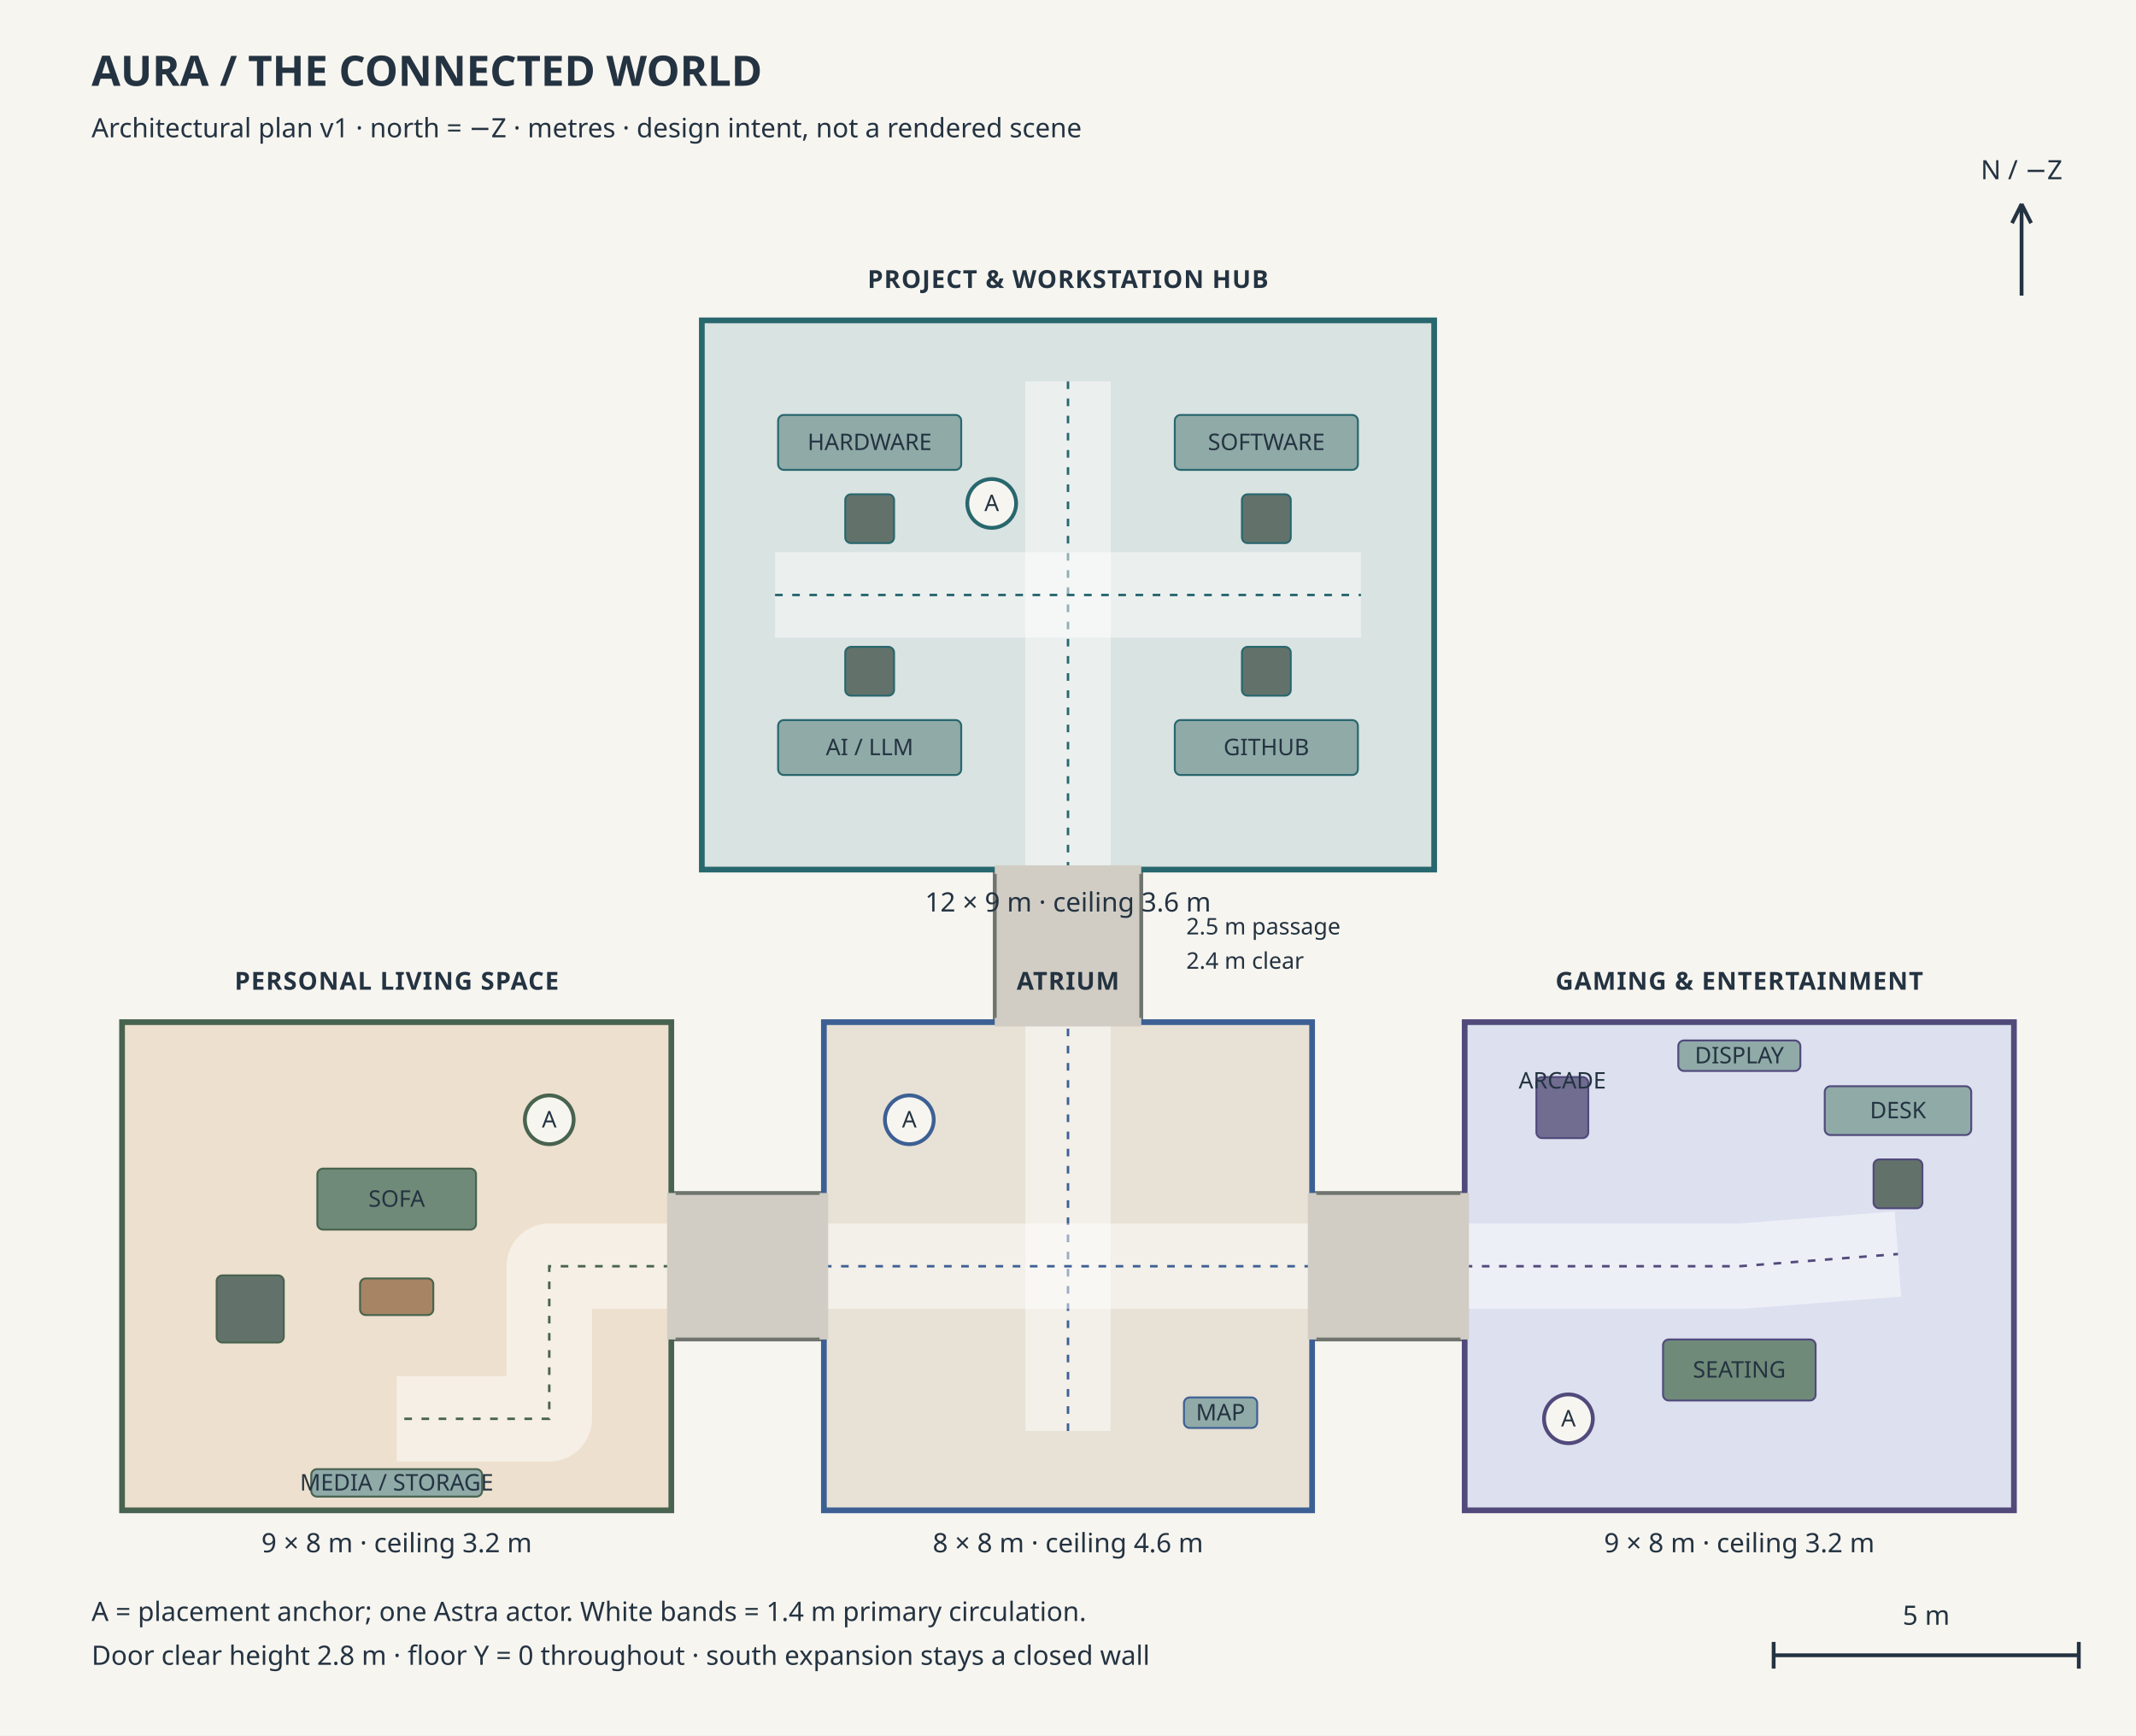
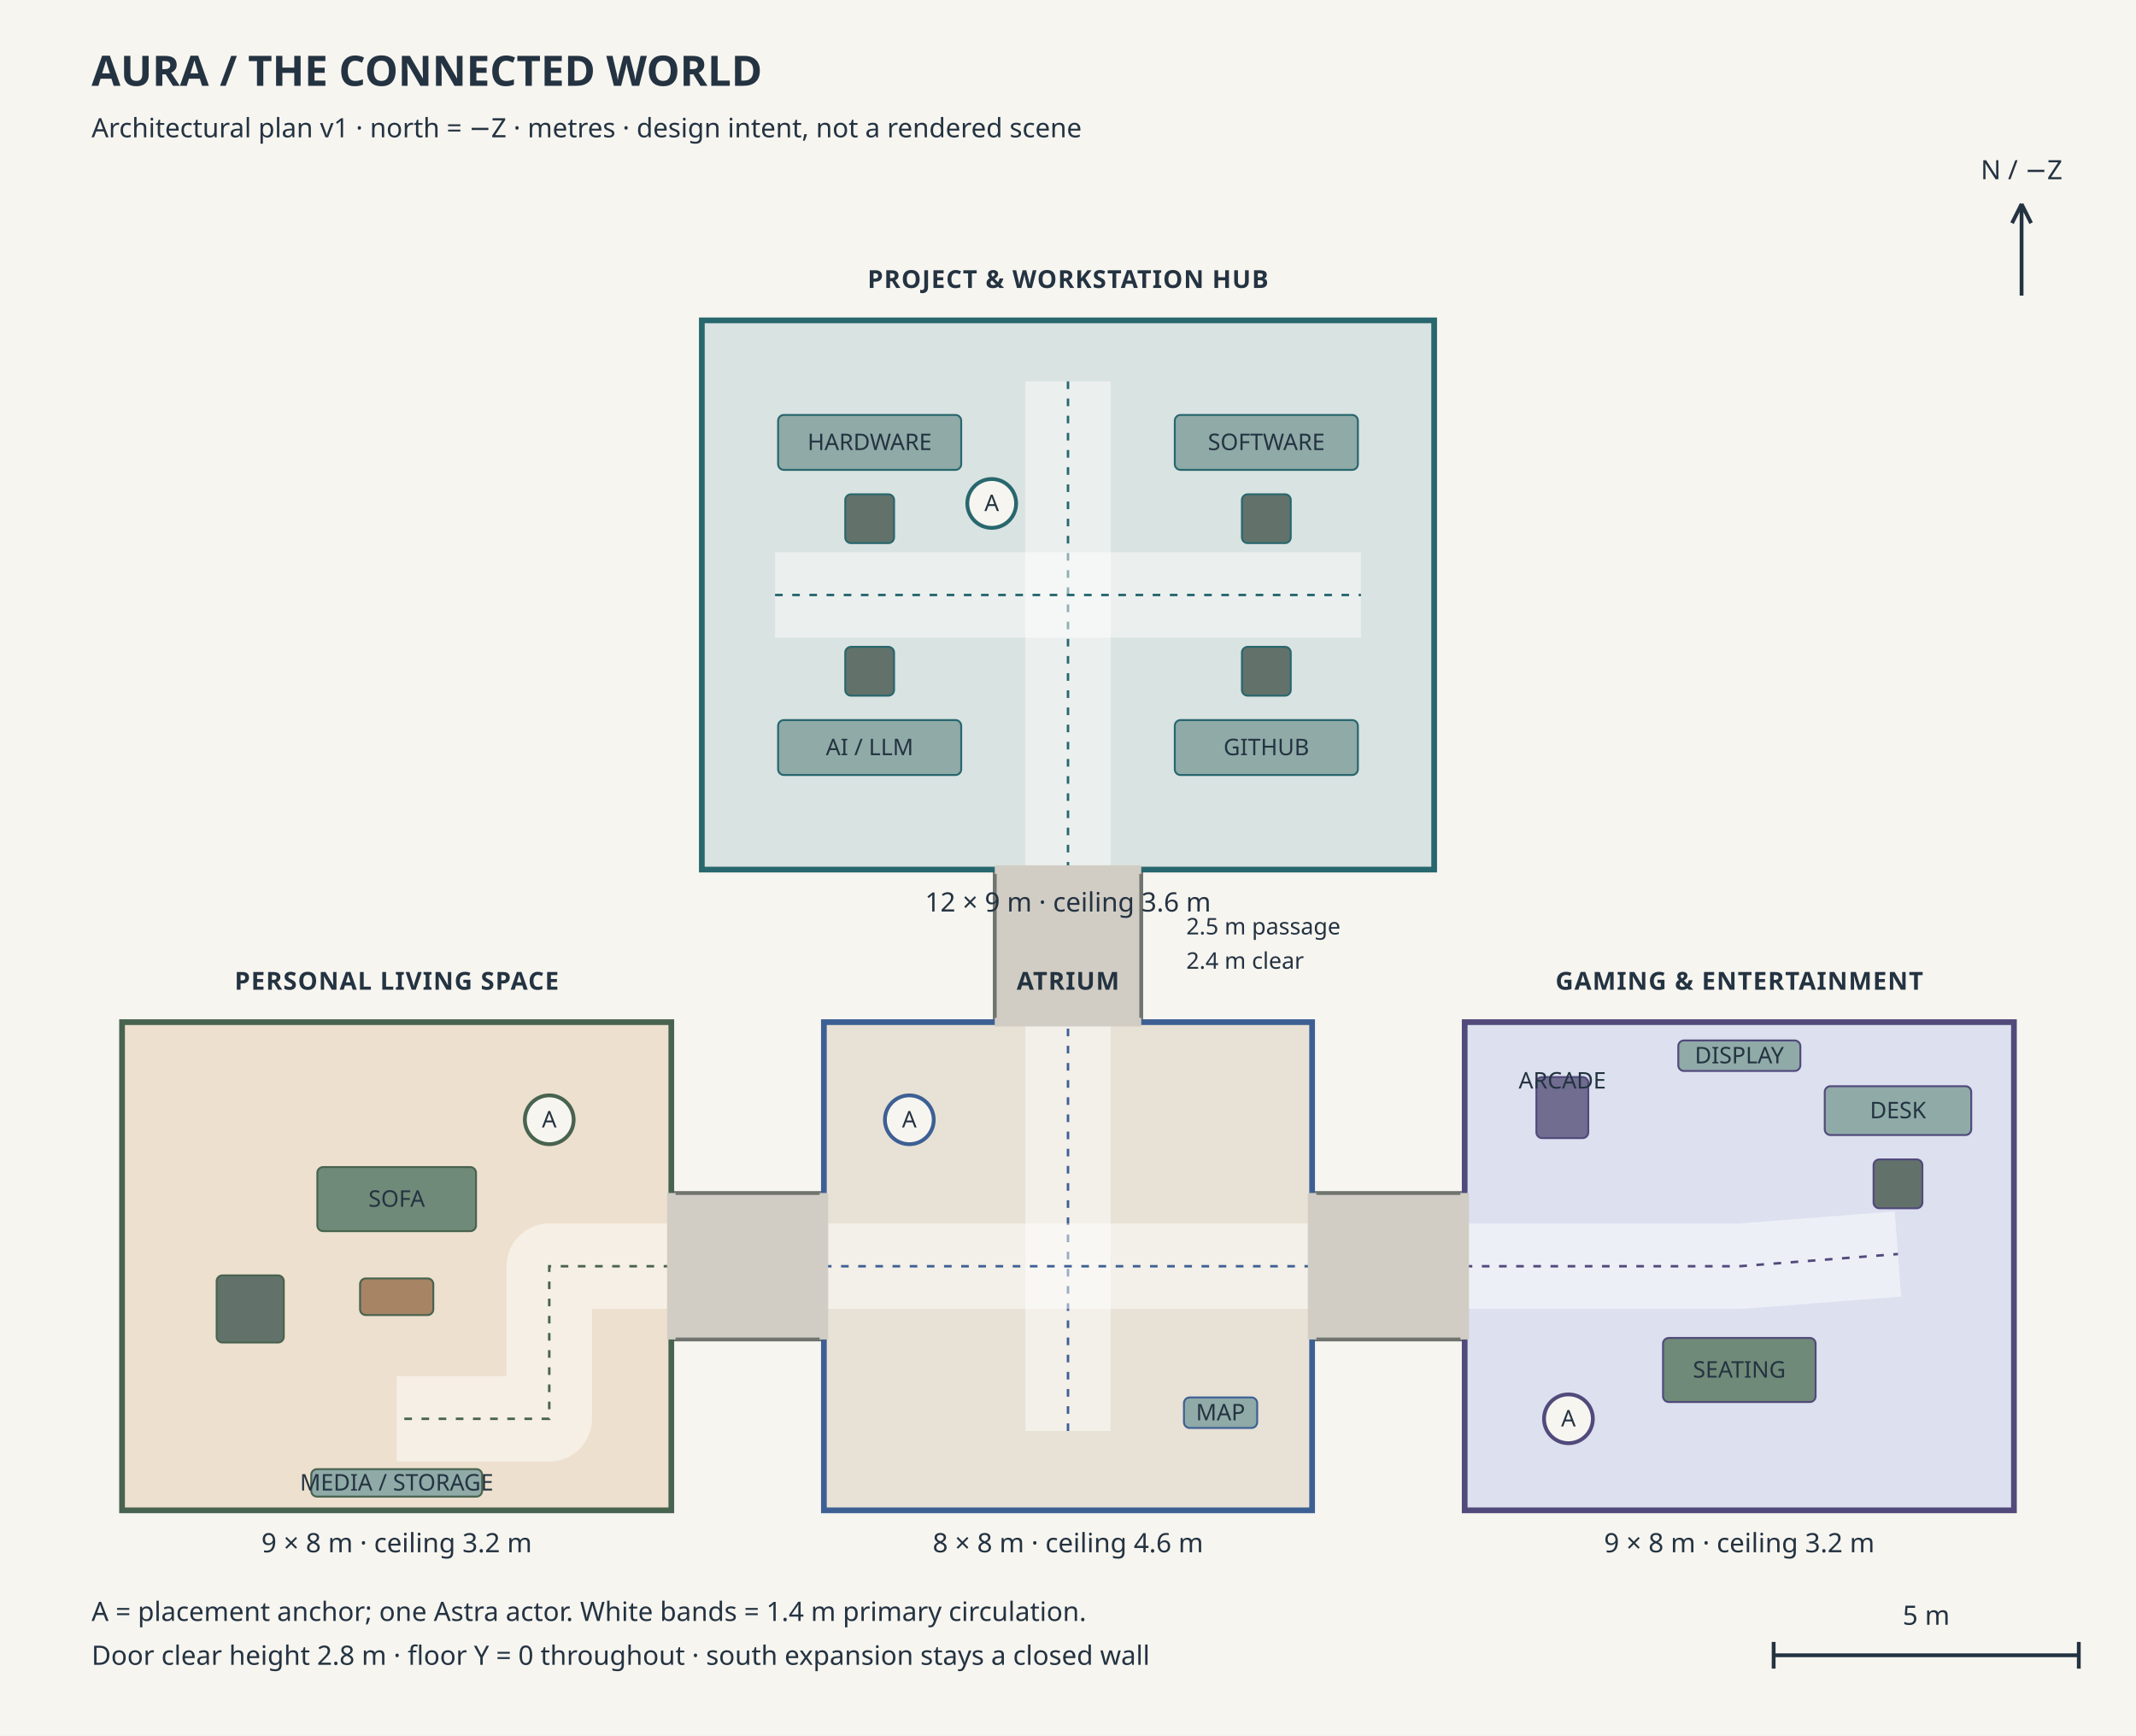
<svg xmlns="http://www.w3.org/2000/svg" width="1120" height="910" viewBox="0 0 1120 910" role="img" aria-labelledby="title desc">
  <rect width="1120" height="910" fill="#f7f5f0" />
  <style>text{font-family:system-ui,sans-serif;fill:#243341}.label{font-size:13px;font-weight:650;letter-spacing:.5px}.small{font-size:12px}.title{font-size:22px;font-weight:650}.meta{font-size:14px}</style>
  <text x="48.00" y="45.00" class="title" text-anchor="start">AURA / THE CONNECTED WORLD</text>
  <text x="48.00" y="72.00" class="meta" text-anchor="start">Architectural plan v1 · north = −Z · metres · design intent, not a rendered scene</text>
  <rect x="521.60" y="456.00" width="76.80" height="80.00" fill="#d1cdc4" stroke="#6f746e" stroke-width="2" />
  <rect x="352.00" y="625.60" width="80.00" height="76.80" fill="#d1cdc4" stroke="#6f746e" stroke-width="2" />
  <rect x="688.00" y="625.60" width="80.00" height="76.80" fill="#d1cdc4" stroke="#6f746e" stroke-width="2" />
  <rect x="368.00" y="168.00" width="384.00" height="288.00" fill="#d9e3e1" stroke="#28676e" stroke-width="3" />
  <polyline points="560,456.0 560,200.0" fill="none" stroke="#ffffff" stroke-width="44.8" stroke-linejoin="round" opacity=".48" />
  <polyline points="560,456.0 560,200.0" fill="none" stroke="#28676e" stroke-width="1.3" stroke-dasharray="4 5" />
  <polyline points="406.4,312 713.6,312" fill="none" stroke="#ffffff" stroke-width="44.8" stroke-linejoin="round" opacity=".48" />
  <polyline points="406.4,312 713.6,312" fill="none" stroke="#28676e" stroke-width="1.3" stroke-dasharray="4 5" />
  <rect x="408.00" y="217.60" width="96.00" height="28.80" fill="#8faaa7" stroke="#28676e" rx="3" />
  <text x="456.00" y="236.00" class="small" text-anchor="middle">HARDWARE</text>
  <rect x="616.00" y="217.60" width="96.00" height="28.80" fill="#8faaa7" stroke="#28676e" rx="3" />
  <text x="664.00" y="236.00" class="small" text-anchor="middle">SOFTWARE</text>
  <rect x="408.00" y="377.60" width="96.00" height="28.80" fill="#8faaa7" stroke="#28676e" rx="3" />
  <text x="456.00" y="396.00" class="small" text-anchor="middle">AI / LLM</text>
  <rect x="616.00" y="377.60" width="96.00" height="28.80" fill="#8faaa7" stroke="#28676e" rx="3" />
  <text x="664.00" y="396.00" class="small" text-anchor="middle">GITHUB</text>
  <rect x="443.20" y="259.20" width="25.60" height="25.60" fill="#62726a" stroke="#28676e" rx="3" />
  <rect x="443.20" y="339.20" width="25.60" height="25.60" fill="#62726a" stroke="#28676e" rx="3" />
  <rect x="651.20" y="259.20" width="25.60" height="25.60" fill="#62726a" stroke="#28676e" rx="3" />
  <rect x="651.20" y="339.20" width="25.60" height="25.60" fill="#62726a" stroke="#28676e" rx="3" />
  <circle cx="520.0" cy="264.0" r="12.8" fill="#f7f5f0" stroke="#28676e" stroke-width="2" />
  <text x="520.00" y="268.00" class="small" text-anchor="middle">A</text>
  <text x="560.00" y="151.00" class="label" text-anchor="middle">PROJECT &amp; WORKSTATION HUB</text>
  <text x="560.00" y="478.00" class="meta" text-anchor="middle">12 × 9 m · ceiling 3.6 m</text>
  <rect x="432.00" y="536.00" width="256.00" height="256.00" fill="#e8e1d5" stroke="#3d6094" stroke-width="3" />
  <polyline points="560,750.4 560,536" fill="none" stroke="#ffffff" stroke-width="44.8" stroke-linejoin="round" opacity=".48" />
  <polyline points="560,750.4 560,536" fill="none" stroke="#3d6094" stroke-width="1.3" stroke-dasharray="4 5" />
  <polyline points="432,664 688,664" fill="none" stroke="#ffffff" stroke-width="44.8" stroke-linejoin="round" opacity=".48" />
  <polyline points="432,664 688,664" fill="none" stroke="#3d6094" stroke-width="1.3" stroke-dasharray="4 5" />
  <rect x="620.80" y="732.80" width="38.40" height="16.00" fill="#8faaa7" stroke="#3d6094" rx="3" />
  <text x="640.00" y="744.80" class="small" text-anchor="middle">MAP</text>
  <circle cx="476.8" cy="587.2" r="12.8" fill="#f7f5f0" stroke="#3d6094" stroke-width="2" />
  <text x="476.80" y="591.20" class="small" text-anchor="middle">A</text>
  <text x="560.00" y="519.00" class="label" text-anchor="middle">ATRIUM</text>
  <text x="560.00" y="814.00" class="meta" text-anchor="middle">8 × 8 m · ceiling 4.6 m</text>
  <rect x="64.00" y="536.00" width="288.00" height="256.00" fill="#eee0ce" stroke="#48634f" stroke-width="3" />
  <polyline points="352.0,664 288.0,664 288.0,744.0 208,744.0" fill="none" stroke="#ffffff" stroke-width="44.8" stroke-linejoin="round" opacity=".48" />
  <polyline points="352.0,664 288.0,664 288.0,744.0 208,744.0" fill="none" stroke="#48634f" stroke-width="1.3" stroke-dasharray="4 5" />
-   <rect x="166.40" y="612.80" width="83.20" height="32.00" fill="#6f8a78" stroke="#48634f" rx="3" />
+   <rect x="166.40" y="612.00" width="83.20" height="33.60" fill="#6f8a78" stroke="#48634f" rx="3" />
  <text x="208.00" y="632.80" class="small" text-anchor="middle">SOFA</text>
  <rect x="188.80" y="670.40" width="38.40" height="19.20" fill="#a78463" stroke="#48634f" rx="3" />
  <rect x="113.60" y="668.80" width="35.20" height="35.20" fill="#62726a" stroke="#48634f" rx="3" />
  <rect x="163.20" y="770.40" width="89.60" height="14.40" fill="#8faaa7" stroke="#48634f" rx="3" />
  <text x="208.00" y="781.60" class="small" text-anchor="middle">MEDIA / STORAGE</text>
  <circle cx="288.0" cy="587.2" r="12.8" fill="#f7f5f0" stroke="#48634f" stroke-width="2" />
  <text x="288.00" y="591.20" class="small" text-anchor="middle">A</text>
  <text x="208.00" y="519.00" class="label" text-anchor="middle">PERSONAL LIVING SPACE</text>
  <text x="208.00" y="814.00" class="meta" text-anchor="middle">9 × 8 m · ceiling 3.2 m</text>
  <rect x="768.00" y="536.00" width="288.00" height="256.00" fill="#dce0ef" stroke="#514a7b" stroke-width="3" />
  <polyline points="768.0,664 912,664 995.2,657.6" fill="none" stroke="#ffffff" stroke-width="44.8" stroke-linejoin="round" opacity=".48" />
  <polyline points="768.0,664 912,664 995.2,657.6" fill="none" stroke="#514a7b" stroke-width="1.3" stroke-dasharray="4 5" />
  <rect x="956.80" y="569.60" width="76.80" height="25.60" fill="#8faaa7" stroke="#514a7b" rx="3" />
  <text x="995.20" y="586.40" class="small" text-anchor="middle">DESK</text>
  <rect x="982.40" y="608.00" width="25.60" height="25.60" fill="#62726a" stroke="#514a7b" rx="3" />
  <rect x="805.60" y="564.80" width="27.20" height="32.00" fill="#706d91" stroke="#514a7b" rx="3" />
  <text x="819.20" y="570.80" class="small" text-anchor="middle">ARCADE</text>
  <rect x="880.00" y="545.60" width="64.00" height="16.00" fill="#8faaa7" stroke="#514a7b" rx="3" />
  <text x="912.00" y="557.60" class="small" text-anchor="middle">DISPLAY</text>
-   <rect x="872.00" y="702.40" width="80.00" height="32.00" fill="#6f8a78" stroke="#514a7b" rx="3" />
+   <rect x="872.00" y="701.60" width="80.00" height="33.60" fill="#6f8a78" stroke="#514a7b" rx="3" />
  <text x="912.00" y="722.40" class="small" text-anchor="middle">SEATING</text>
  <circle cx="822.4" cy="744.0" r="12.8" fill="#f7f5f0" stroke="#514a7b" stroke-width="2" />
  <text x="822.40" y="748.00" class="small" text-anchor="middle">A</text>
  <text x="912.00" y="519.00" class="label" text-anchor="middle">GAMING &amp; ENTERTAINMENT</text>
  <text x="912.00" y="814.00" class="meta" text-anchor="middle">9 × 8 m · ceiling 3.2 m</text>
  <rect x="521.60" y="533.76" width="76.80" height="4.48" fill="#d1cdc4" stroke="none" />
  <rect x="521.60" y="453.76" width="76.80" height="4.48" fill="#d1cdc4" stroke="none" />
  <rect x="429.76" y="625.60" width="4.48" height="76.80" fill="#d1cdc4" stroke="none" />
  <rect x="349.76" y="625.60" width="4.48" height="76.80" fill="#d1cdc4" stroke="none" />
  <rect x="685.76" y="625.60" width="4.48" height="76.80" fill="#d1cdc4" stroke="none" />
  <rect x="765.76" y="625.60" width="4.48" height="76.80" fill="#d1cdc4" stroke="none" />
  <text x="622.00" y="490.00" class="small" text-anchor="start">2.5 m passage</text>
  <text x="622.00" y="508.00" class="small" text-anchor="start">2.4 m clear</text>
  <text x="48.00" y="850.00" class="meta" text-anchor="start">A = placement anchor; one Astra actor. White bands = 1.4 m primary circulation.</text>
  <text x="48.00" y="873.00" class="meta" text-anchor="start">Door clear height 2.8 m · floor Y = 0 throughout · south expansion stays a closed wall</text>
  <path d="M 930 868 H 1090 M 930 861 V 875 M 1090 861 V 875" stroke="#243341" stroke-width="2" />
  <text x="1010.00" y="852.00" class="meta" text-anchor="middle">5 m</text>
  <path d="M 1060 155 V 107 l -5 10 m 5 -10 l 5 10" stroke="#243341" fill="none" stroke-width="2" />
  <text x="1060.00" y="94.00" class="meta" text-anchor="middle">N / −Z</text>
</svg>
